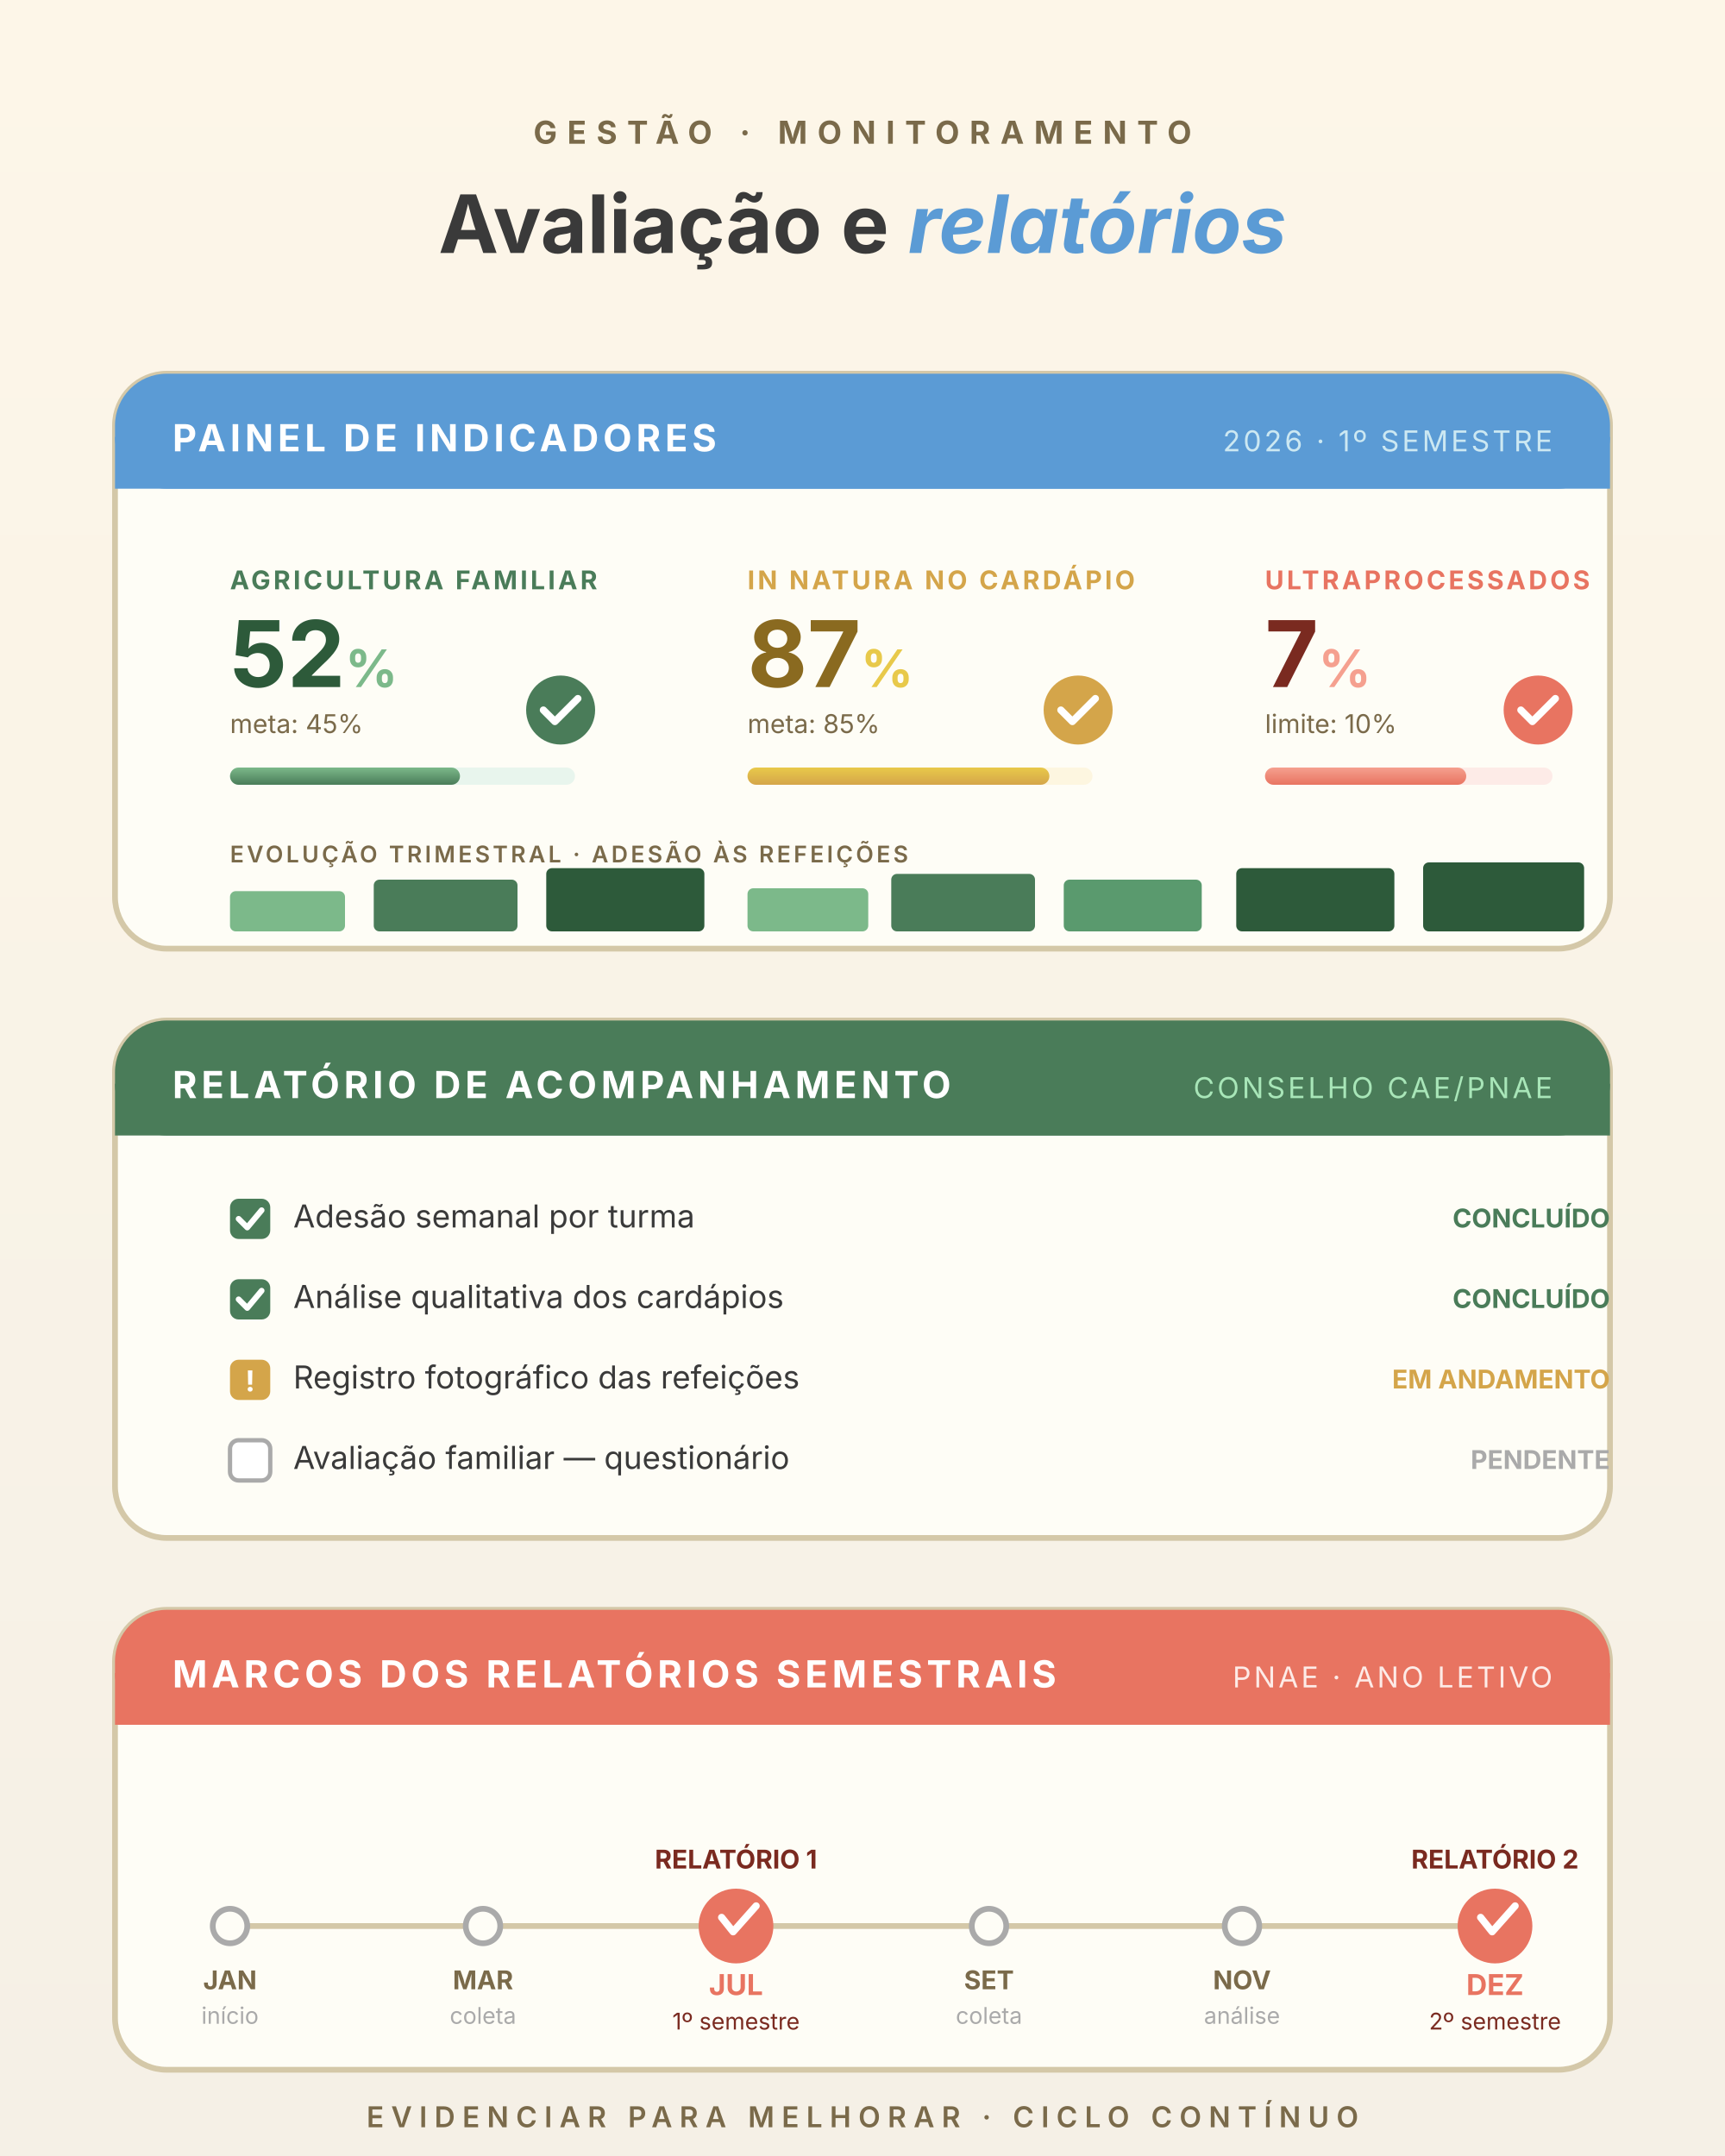
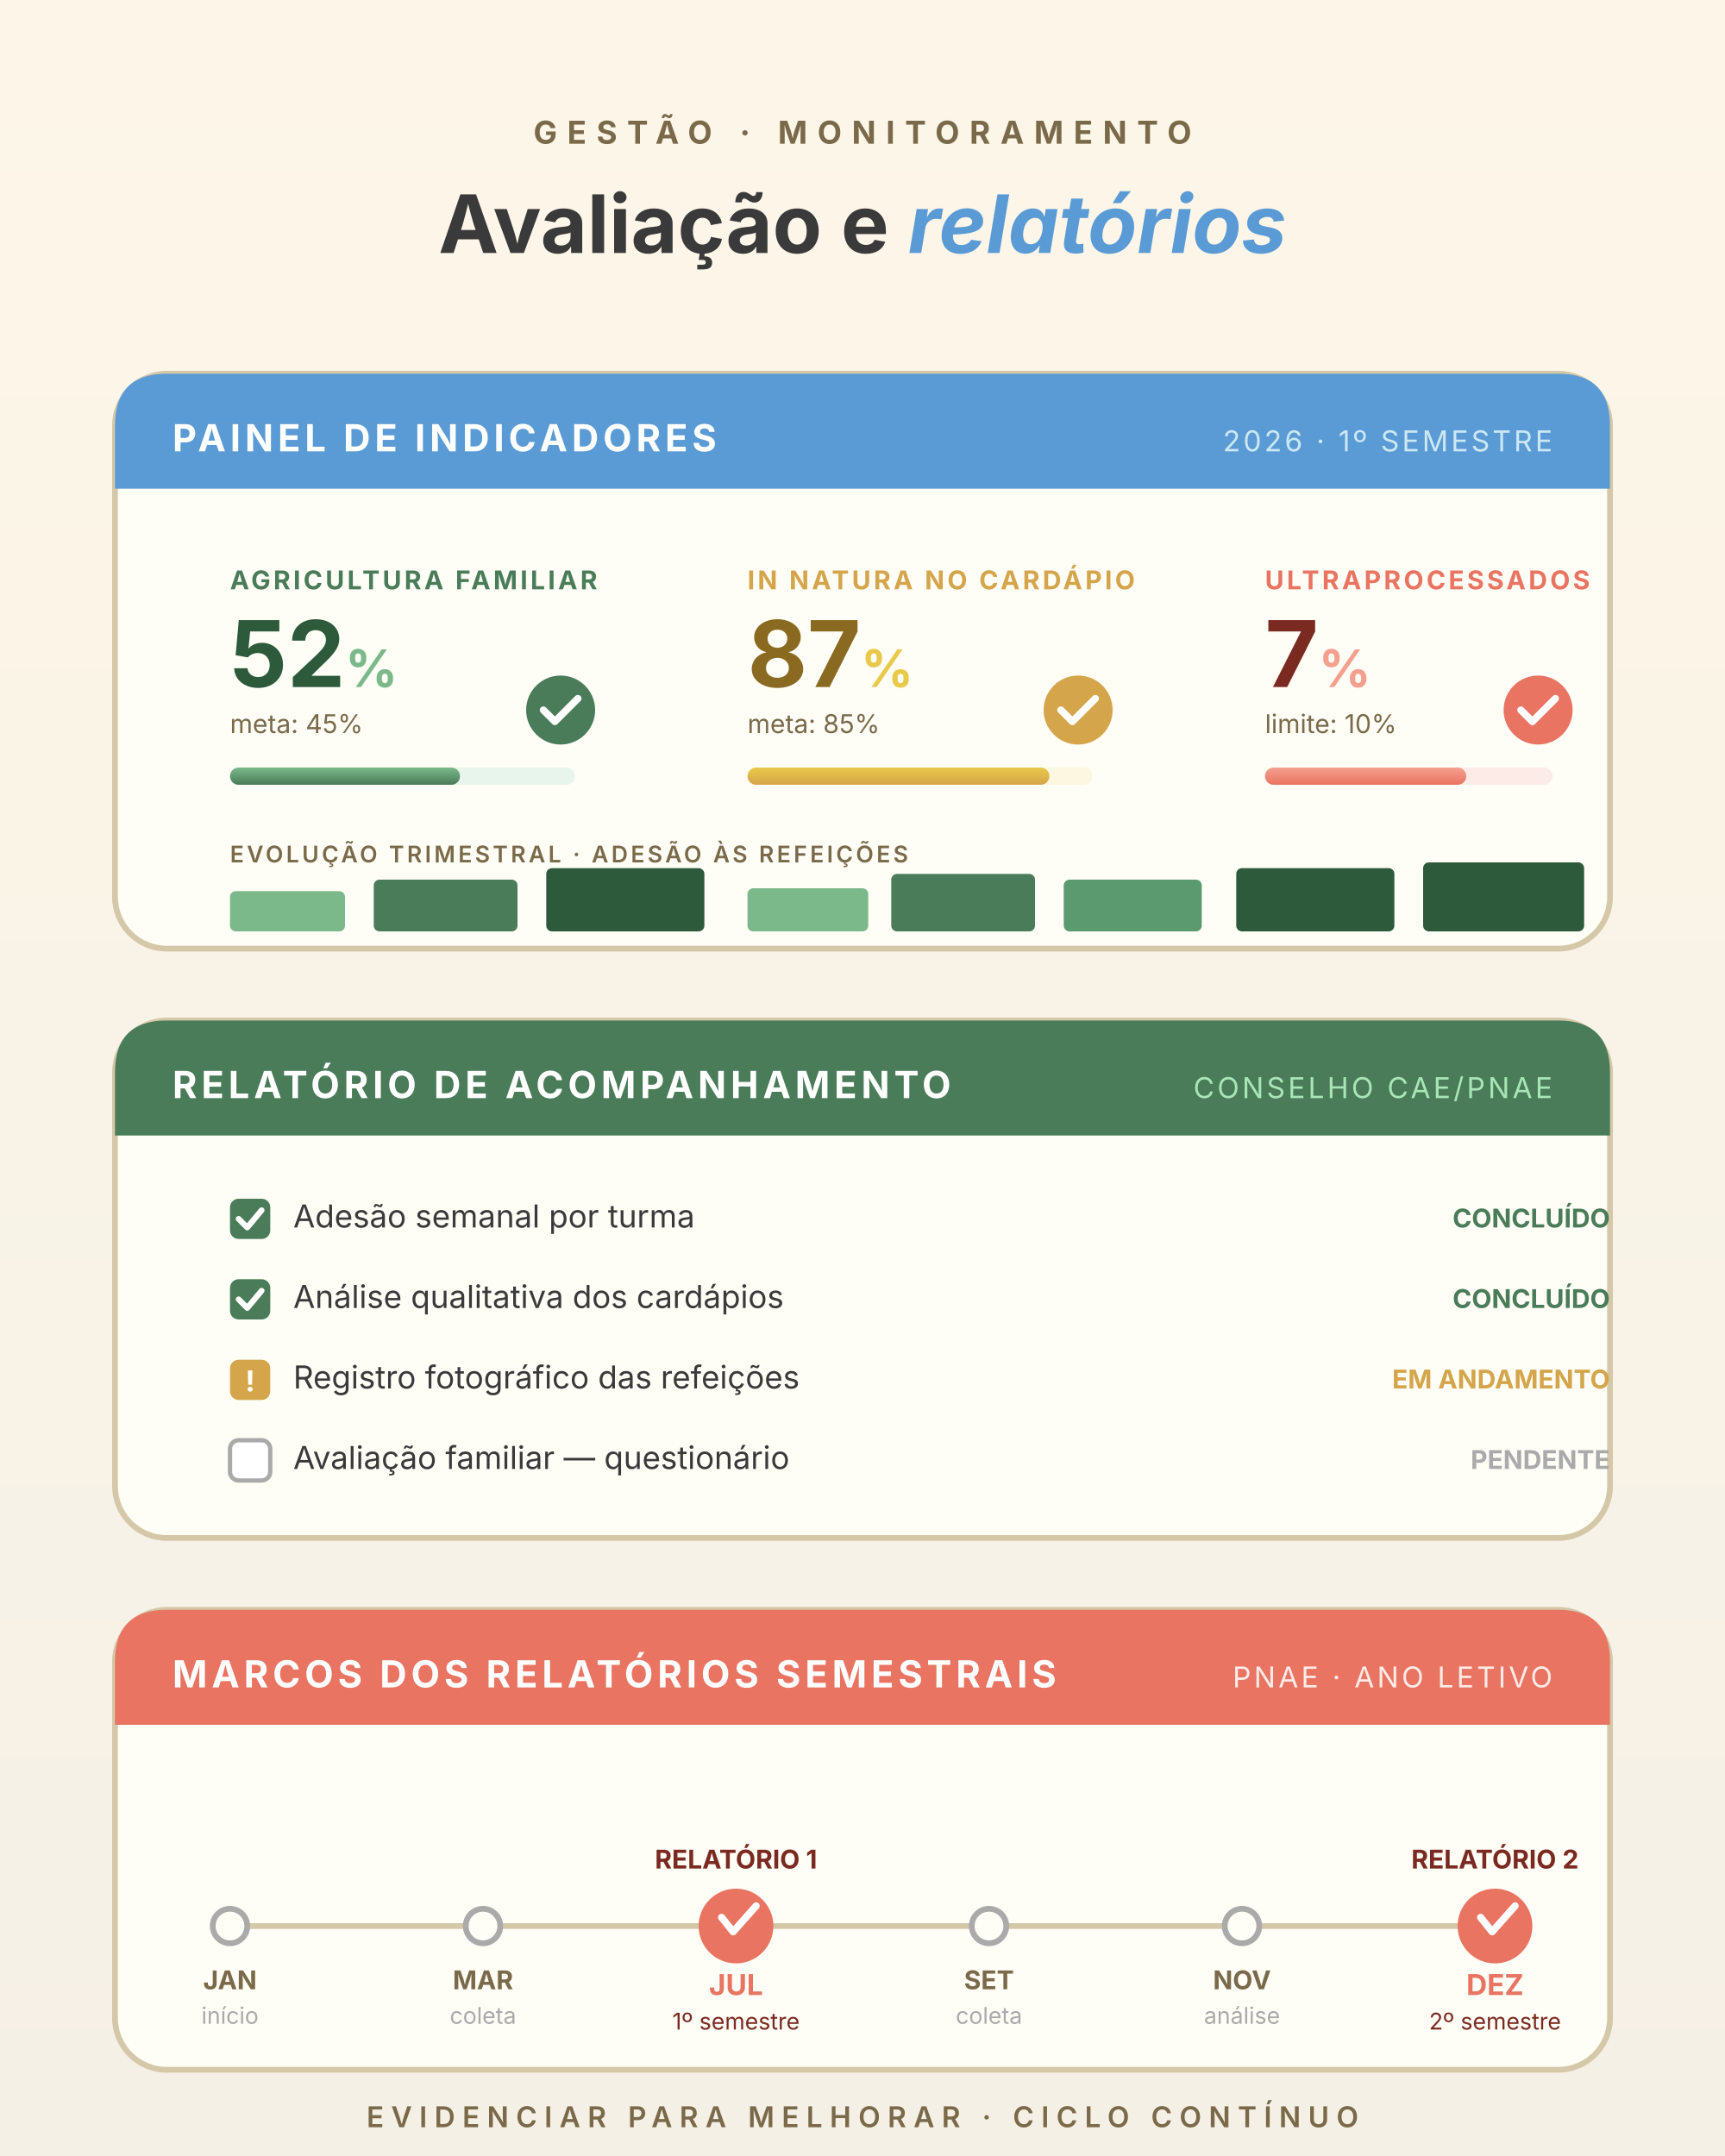
<svg xmlns="http://www.w3.org/2000/svg" viewBox="0 0 600 750">
  <defs>
    <linearGradient id="bg-aval" x1="0" x2="0" y1="0" y2="1">
      <stop offset="0" stop-color="#fdf6e8" />
      <stop offset="1" stop-color="#f5f0e6" />
    </linearGradient>
    <linearGradient id="grad-verde" x1="0" x2="0" y1="1" y2="0">
      <stop offset="0" stop-color="#4A7C59" />
      <stop offset="1" stop-color="#7CB98A" />
    </linearGradient>
    <linearGradient id="grad-amarelo" x1="0" x2="0" y1="1" y2="0">
      <stop offset="0" stop-color="#D4A54A" />
      <stop offset="1" stop-color="#E8C94A" />
    </linearGradient>
    <linearGradient id="grad-coral" x1="0" x2="0" y1="1" y2="0">
      <stop offset="0" stop-color="#E87461" />
      <stop offset="1" stop-color="#F5A08F" />
    </linearGradient>
  </defs>
  <rect width="600" height="750" fill="url(#bg-aval)" />
  <text x="300" y="50" text-anchor="middle" font-family="Inter,sans-serif" font-size="11" font-weight="700" letter-spacing="3.5" fill="#7a6a4a">GESTÃO · MONITORAMENTO</text>
  <text x="300" y="88" text-anchor="middle" font-family="Inter,sans-serif" font-size="28" font-weight="700" fill="#3a3a3a">Avaliação e <tspan font-style="italic" fill="#5b9bd5">relatórios</tspan>
  </text>
  <g transform="translate(40,130)">
    <rect width="520" height="200" rx="18" fill="#fefdf6" stroke="#d4c8a8" stroke-width="2" />
-     <rect width="520" height="40" rx="18" fill="#5b9bd5" />
-     <rect y="22" width="520" height="18" fill="#5b9bd5" />
+     <path d="M 0 18 Q 0 0 18 0 L 502 0 Q 520 0 520 18 L 520 40 L 0 40 Z" fill="#5b9bd5" />
    <text x="20" y="27" font-family="Inter,sans-serif" font-size="13" font-weight="700" fill="#fff" letter-spacing="1.5">PAINEL DE INDICADORES</text>
    <text x="500" y="27" text-anchor="end" font-family="Inter,sans-serif" font-size="10" fill="#cce8f2" letter-spacing="1">2026 · 1º SEMESTRE</text>
    <g transform="translate(40,75)">
      <text x="0" y="0" font-family="Inter,sans-serif" font-size="9" font-weight="700" fill="#4A7C59" letter-spacing="1">AGRICULTURA FAMILIAR</text>
      <text x="0" y="34" font-family="Inter,sans-serif" font-size="32" font-weight="700" fill="#2d5a3a">52<tspan font-size="18" fill="#7CB98A">%</tspan>
      </text>
      <text x="0" y="50" font-family="Inter,sans-serif" font-size="9" fill="#7a6a4a">meta: 45%</text>
      <rect x="0" y="62" width="120" height="6" rx="3" fill="#e8f5ed" />
      <rect x="0" y="62" width="80" height="6" rx="3" fill="url(#grad-verde)" />
      <circle cx="115" cy="42" r="12" fill="#4A7C59" />
      <path d="M109 42 L 113 46 L 121 38" stroke="white" stroke-width="2.5" fill="none" stroke-linecap="round" stroke-linejoin="round" />
    </g>
    <g transform="translate(220,75)">
      <text x="0" y="0" font-family="Inter,sans-serif" font-size="9" font-weight="700" fill="#D4A54A" letter-spacing="1">IN NATURA NO CARDÁPIO</text>
      <text x="0" y="34" font-family="Inter,sans-serif" font-size="32" font-weight="700" fill="#8a6a20">87<tspan font-size="18" fill="#E8C94A">%</tspan>
      </text>
      <text x="0" y="50" font-family="Inter,sans-serif" font-size="9" fill="#7a6a4a">meta: 85%</text>
      <rect x="0" y="62" width="120" height="6" rx="3" fill="#fdf6e0" />
      <rect x="0" y="62" width="105" height="6" rx="3" fill="url(#grad-amarelo)" />
      <circle cx="115" cy="42" r="12" fill="#D4A54A" />
      <path d="M109 42 L 113 46 L 121 38" stroke="white" stroke-width="2.5" fill="none" stroke-linecap="round" stroke-linejoin="round" />
    </g>
    <g transform="translate(400,75)">
      <text x="0" y="0" font-family="Inter,sans-serif" font-size="9" font-weight="700" fill="#E87461" letter-spacing="1">ULTRAPROCESSADOS</text>
      <text x="0" y="34" font-family="Inter,sans-serif" font-size="32" font-weight="700" fill="#7a2a20">7<tspan font-size="18" fill="#F5A08F">%</tspan>
      </text>
      <text x="0" y="50" font-family="Inter,sans-serif" font-size="9" fill="#7a6a4a">limite: 10%</text>
      <rect x="0" y="62" width="100" height="6" rx="3" fill="#fdebe7" />
      <rect x="0" y="62" width="70" height="6" rx="3" fill="url(#grad-coral)" />
      <circle cx="95" cy="42" r="12" fill="#E87461" />
      <path d="M89 42 L 93 46 L 101 38" stroke="white" stroke-width="2.5" fill="none" stroke-linecap="round" stroke-linejoin="round" />
    </g>
    <g transform="translate(40,170)">
      <text x="0" y="0" font-family="Inter,sans-serif" font-size="8" font-weight="600" fill="#7a6a4a" letter-spacing="1">EVOLUÇÃO TRIMESTRAL · ADESÃO ÀS REFEIÇÕES</text>
      <rect x="0" y="10" width="40" height="14" rx="2" fill="#7CB98A" />
      <rect x="50" y="6" width="50" height="18" rx="2" fill="#4A7C59" />
      <rect x="110" y="2" width="55" height="22" rx="2" fill="#2d5a3a" />
      <rect x="180" y="9" width="42" height="15" rx="2" fill="#7CB98A" />
      <rect x="230" y="4" width="50" height="20" rx="2" fill="#4A7C59" />
      <rect x="290" y="6" width="48" height="18" rx="2" fill="#5A9A6E" />
      <rect x="350" y="2" width="55" height="22" rx="2" fill="#2d5a3a" />
      <rect x="415" y="0" width="56" height="24" rx="2" fill="#2d5a3a" />
    </g>
  </g>
  <g transform="translate(40,355)">
    <rect width="520" height="180" rx="18" fill="#fefdf6" stroke="#d4c8a8" stroke-width="2" />
-     <rect width="520" height="40" rx="18" fill="#4A7C59" />
-     <rect y="22" width="520" height="18" fill="#4A7C59" />
+     <path d="M 0 18 Q 0 0 18 0 L 502 0 Q 520 0 520 18 L 520 40 L 0 40 Z" fill="#4A7C59" />
    <text x="20" y="27" font-family="Inter,sans-serif" font-size="13" font-weight="700" fill="#fff" letter-spacing="1.5">RELATÓRIO DE ACOMPANHAMENTO</text>
    <text x="500" y="27" text-anchor="end" font-family="Inter,sans-serif" font-size="10" fill="#a8e6b8" letter-spacing="1">CONSELHO CAE/PNAE</text>
    <g transform="translate(40,70)" font-family="Inter,sans-serif" font-size="11" fill="#3a3a3a">
      <g transform="translate(0,0)">
        <rect x="0" y="-8" width="14" height="14" rx="3" fill="#4A7C59" />
        <path d="M3 -1 L 6 2 L 11 -4" stroke="white" stroke-width="2" fill="none" stroke-linecap="round" stroke-linejoin="round" />
        <text x="22" y="2">Adesão semanal por turma</text>
        <text x="480" y="2" text-anchor="end" font-size="9" fill="#4A7C59" font-weight="700">CONCLUÍDO</text>
      </g>
      <g transform="translate(0,28)">
        <rect x="0" y="-8" width="14" height="14" rx="3" fill="#4A7C59" />
        <path d="M3 -1 L 6 2 L 11 -4" stroke="white" stroke-width="2" fill="none" stroke-linecap="round" stroke-linejoin="round" />
        <text x="22" y="2">Análise qualitativa dos cardápios</text>
        <text x="480" y="2" text-anchor="end" font-size="9" fill="#4A7C59" font-weight="700">CONCLUÍDO</text>
      </g>
      <g transform="translate(0,56)">
        <rect x="0" y="-8" width="14" height="14" rx="3" fill="#D4A54A" />
        <text x="7" y="3" text-anchor="middle" font-size="10" font-weight="700" fill="white">!</text>
        <text x="22" y="2">Registro fotográfico das refeições</text>
        <text x="480" y="2" text-anchor="end" font-size="9" fill="#D4A54A" font-weight="700">EM ANDAMENTO</text>
      </g>
      <g transform="translate(0,84)">
        <rect x="0" y="-8" width="14" height="14" rx="3" fill="#fff" stroke="#aaa" stroke-width="1.5" />
        <text x="22" y="2">Avaliação familiar — questionário</text>
        <text x="480" y="2" text-anchor="end" font-size="9" fill="#aaa" font-weight="700">PENDENTE</text>
      </g>
    </g>
  </g>
  <g transform="translate(40,560)">
    <rect width="520" height="160" rx="18" fill="#fefdf6" stroke="#d4c8a8" stroke-width="2" />
-     <rect width="520" height="40" rx="18" fill="#E87461" />
-     <rect y="22" width="520" height="18" fill="#E87461" />
+     <path d="M 0 18 Q 0 0 18 0 L 502 0 Q 520 0 520 18 L 520 40 L 0 40 Z" fill="#E87461" />
    <text x="20" y="27" font-family="Inter,sans-serif" font-size="13" font-weight="700" fill="#fff" letter-spacing="1.5">MARCOS DOS RELATÓRIOS SEMESTRAIS</text>
    <text x="500" y="27" text-anchor="end" font-family="Inter,sans-serif" font-size="10" fill="#fdebe7" letter-spacing="1">PNAE · ANO LETIVO</text>
    <g transform="translate(40,90)">
      <line x1="0" y1="20" x2="440" y2="20" stroke="#d4c8a8" stroke-width="2" />
      <g transform="translate(0,0)">
        <circle cx="0" cy="20" r="6" fill="#fefdf6" stroke="#aaa" stroke-width="2" />
        <text x="0" y="42" text-anchor="middle" font-family="Inter,sans-serif" font-size="9" font-weight="700" fill="#7a6a4a">JAN</text>
        <text x="0" y="54" text-anchor="middle" font-family="Inter,sans-serif" font-size="8" fill="#aaa">início</text>
      </g>
      <g transform="translate(88,0)">
        <circle cx="0" cy="20" r="6" fill="#fefdf6" stroke="#aaa" stroke-width="2" />
        <text x="0" y="42" text-anchor="middle" font-family="Inter,sans-serif" font-size="9" font-weight="700" fill="#7a6a4a">MAR</text>
        <text x="0" y="54" text-anchor="middle" font-family="Inter,sans-serif" font-size="8" fill="#aaa">coleta</text>
      </g>
      <g transform="translate(176,0)">
        <circle cx="0" cy="20" r="13" fill="#E87461" />
        <path d="M-5 17 L -1 22 L 7 13" stroke="white" stroke-width="2.5" fill="none" stroke-linecap="round" stroke-linejoin="round" />
        <text x="0" y="0" text-anchor="middle" font-family="Inter,sans-serif" font-size="9" font-weight="700" fill="#7a2a20">RELATÓRIO 1</text>
        <text x="0" y="44" text-anchor="middle" font-family="Inter,sans-serif" font-size="10" font-weight="700" fill="#E87461">JUL</text>
        <text x="0" y="56" text-anchor="middle" font-family="Inter,sans-serif" font-size="8" fill="#7a2a20">1º semestre</text>
      </g>
      <g transform="translate(264,0)">
        <circle cx="0" cy="20" r="6" fill="#fefdf6" stroke="#aaa" stroke-width="2" />
        <text x="0" y="42" text-anchor="middle" font-family="Inter,sans-serif" font-size="9" font-weight="700" fill="#7a6a4a">SET</text>
        <text x="0" y="54" text-anchor="middle" font-family="Inter,sans-serif" font-size="8" fill="#aaa">coleta</text>
      </g>
      <g transform="translate(352,0)">
        <circle cx="0" cy="20" r="6" fill="#fefdf6" stroke="#aaa" stroke-width="2" />
        <text x="0" y="42" text-anchor="middle" font-family="Inter,sans-serif" font-size="9" font-weight="700" fill="#7a6a4a">NOV</text>
        <text x="0" y="54" text-anchor="middle" font-family="Inter,sans-serif" font-size="8" fill="#aaa">análise</text>
      </g>
      <g transform="translate(440,0)">
        <circle cx="0" cy="20" r="13" fill="#E87461" />
        <path d="M-5 17 L -1 22 L 7 13" stroke="white" stroke-width="2.5" fill="none" stroke-linecap="round" stroke-linejoin="round" />
        <text x="0" y="0" text-anchor="middle" font-family="Inter,sans-serif" font-size="9" font-weight="700" fill="#7a2a20">RELATÓRIO 2</text>
        <text x="0" y="44" text-anchor="middle" font-family="Inter,sans-serif" font-size="10" font-weight="700" fill="#E87461">DEZ</text>
        <text x="0" y="56" text-anchor="middle" font-family="Inter,sans-serif" font-size="8" fill="#7a2a20">2º semestre</text>
      </g>
    </g>
  </g>
  <text x="300" y="740" text-anchor="middle" font-family="Inter,sans-serif" font-size="10" font-weight="600" letter-spacing="2.5" fill="#7a6a4a">EVIDENCIAR PARA MELHORAR · CICLO CONTÍNUO</text>
</svg>
